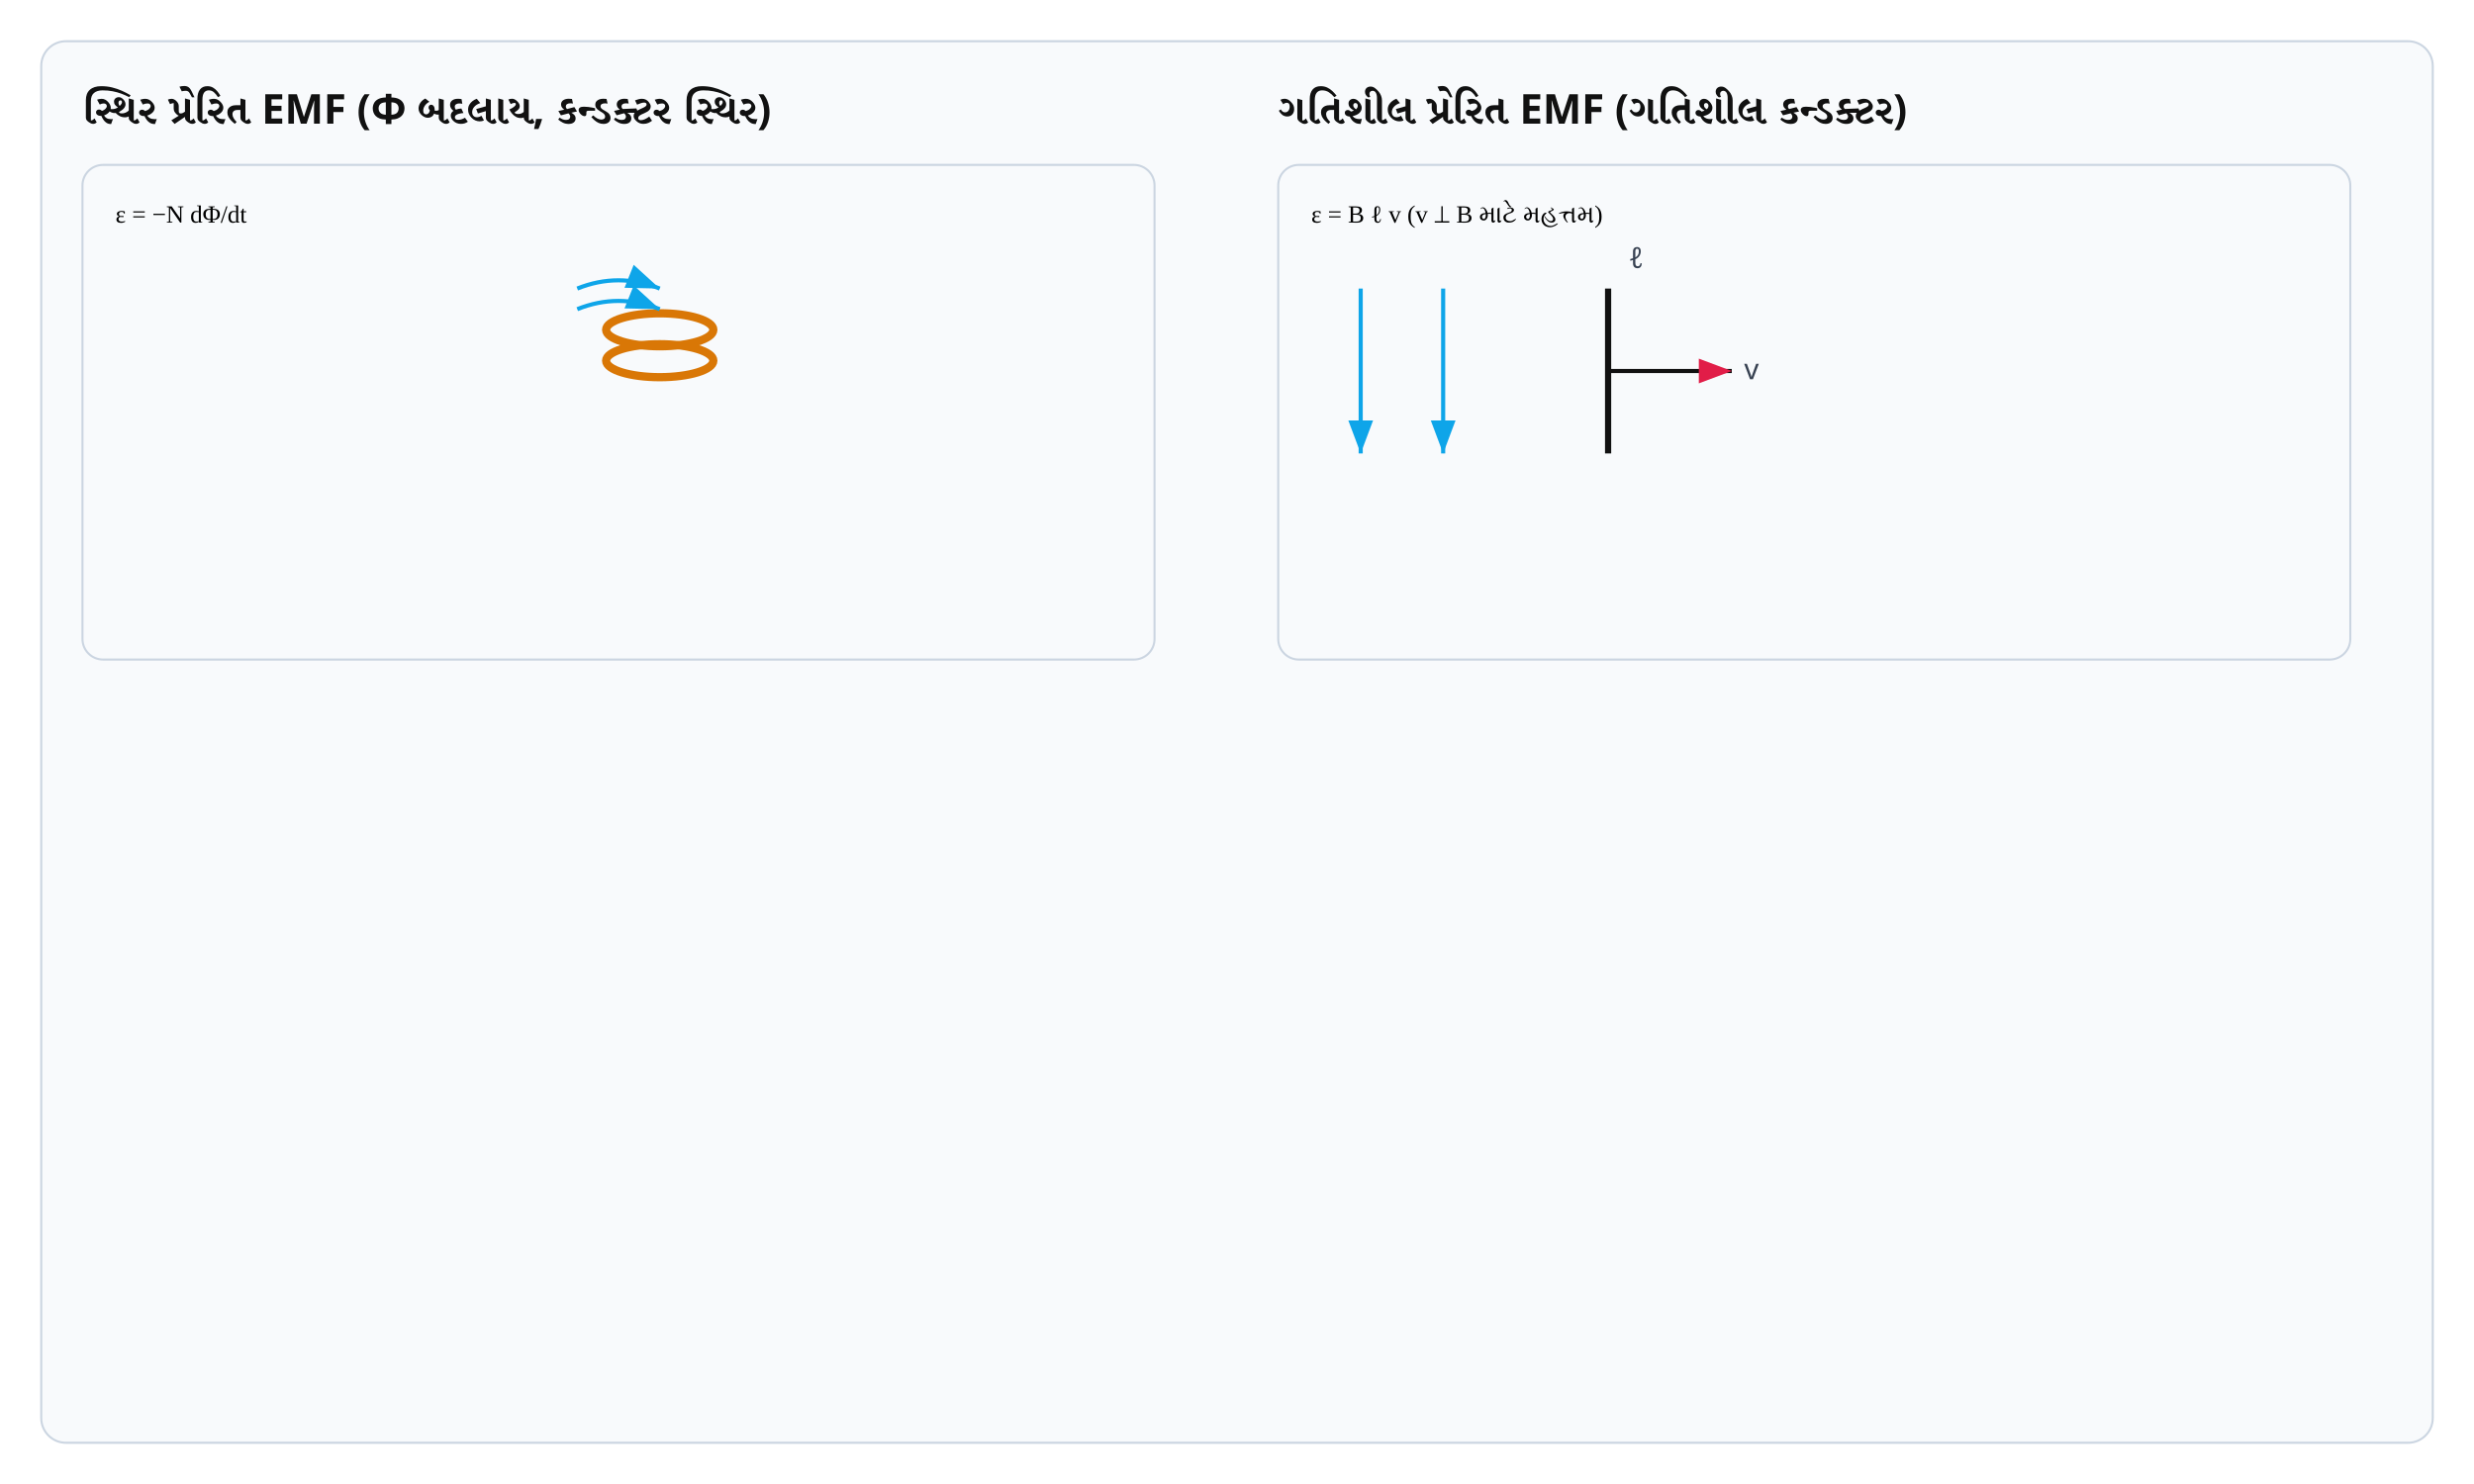
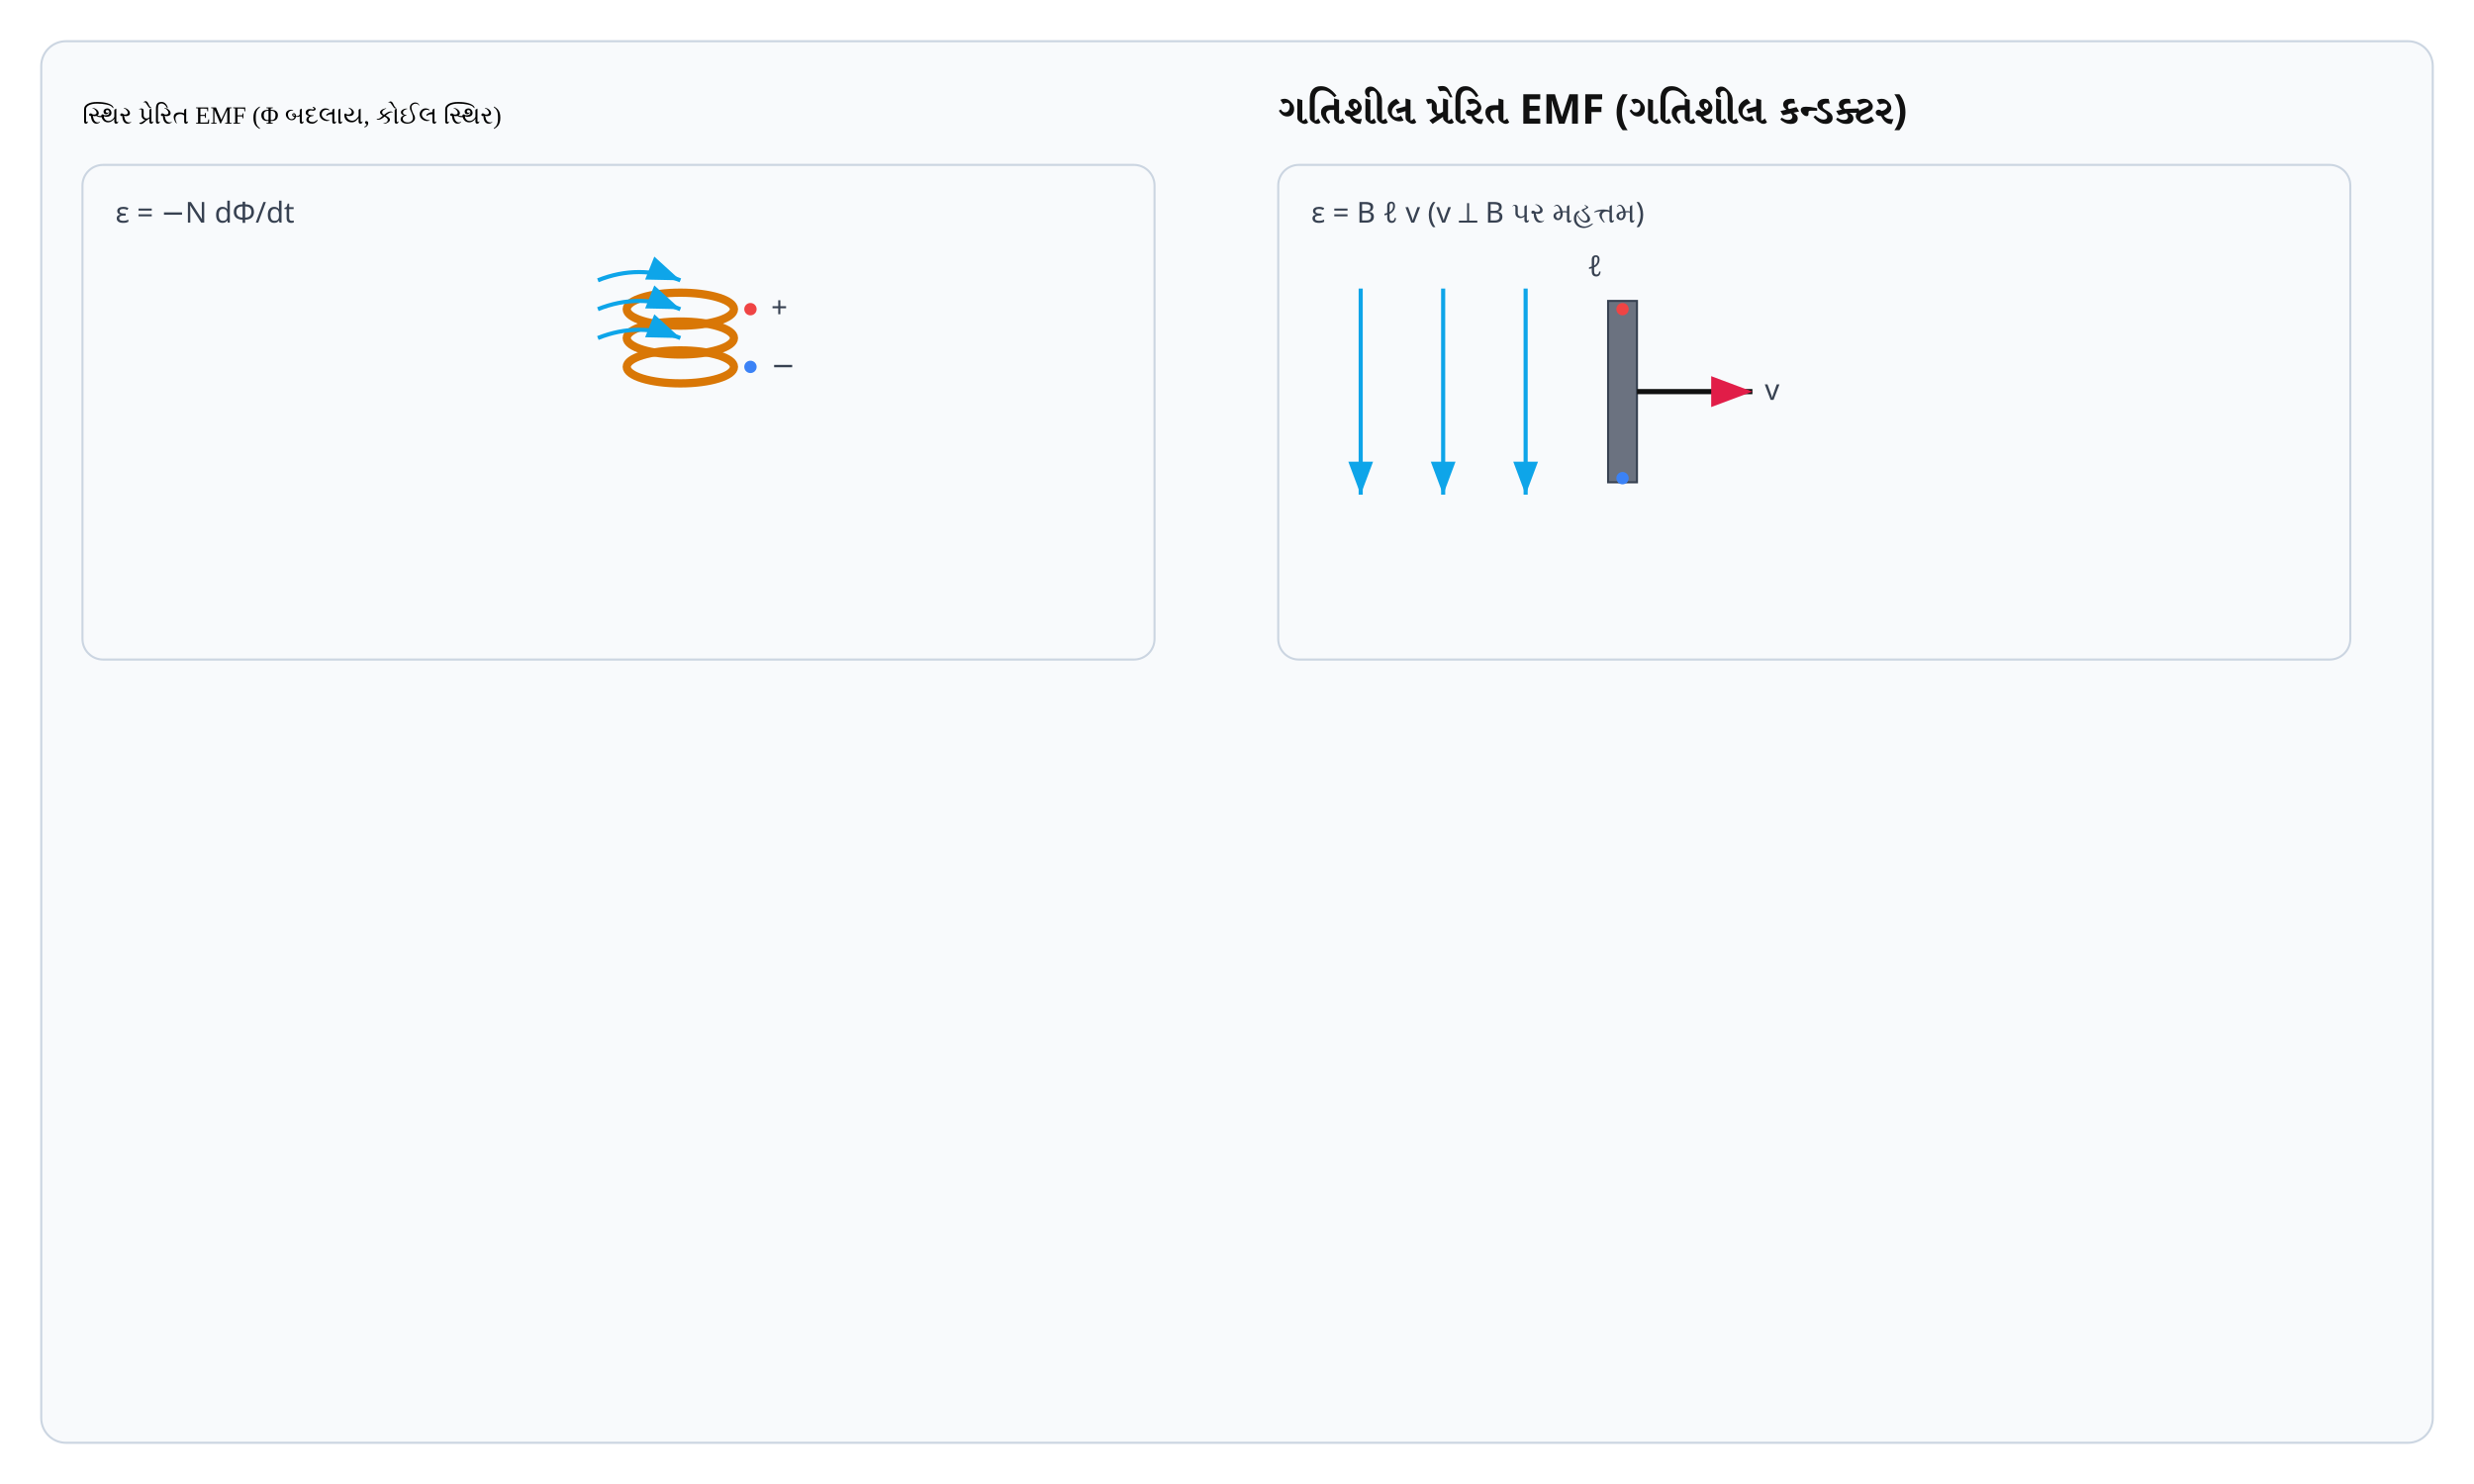
<svg xmlns="http://www.w3.org/2000/svg" width="1200" height="720" viewBox="0 0 1200 720" role="img" aria-label="સ્થિર v/s ગતિશીલ પ્રેરિત EMF (આલેખ)">
  <defs>
    <marker id="arrBgu" markerWidth="8" markerHeight="6" refX="8" refY="3" orient="auto">
      <polygon points="0,0 8,3 0,6" fill="#0ea5e9" />
    </marker>
    <marker id="arrKgu" markerWidth="8" markerHeight="6" refX="8" refY="3" orient="auto">
      <polygon points="0,0 8,3 0,6" fill="#e11d48" />
    </marker>
    <style>.h{font:20px sans-serif;font-weight:700;fill:#111}.s{font:14px sans-serif;fill:#374151}.panel{fill:#f8fafc;stroke:#cbd5e1}</style>
  </defs>
  <rect x="20" y="20" width="1160" height="680" rx="12" class="panel" />
-   <text x="40" y="60" class="h">સ્થિર પ્રેરિત EMF (Φ બદલાય, કન્ડક્ટર સ્થિર)</text>
+   <text x="40" y="60" class="હ">સ્થિર પ્રેરિત EMF (Φ બદલાય, કોઈલ સ્થિર)</text>
  <g transform="translate(40,80)">
    <rect x="0" y="0" width="520" height="240" rx="10" class="panel" />
-     <text x="16" y="28" class="સ">ε = −N dΦ/dt</text>
-     <g transform="translate(280,70)">
-       <ellipse cx="0" cy="10" rx="26" ry="8" fill="none" stroke="#d97706" stroke-width="4" />
-       <ellipse cx="0" cy="25" rx="26" ry="8" fill="none" stroke="#d97706" stroke-width="4" />
+     <text x="16" y="28" class="s">ε = −N dΦ/dt</text>
+     <g transform="translate(290,62)">
+       <ellipse cx="0" cy="8" rx="26" ry="8" fill="none" stroke="#d97706" stroke-width="4" />
+       <ellipse cx="0" cy="22" rx="26" ry="8" fill="none" stroke="#d97706" stroke-width="4" />
+       <ellipse cx="0" cy="36" rx="26" ry="8" fill="none" stroke="#d97706" stroke-width="4" />
+       <circle cx="34" cy="8" r="3" fill="#ef4444" />
+       <circle cx="34" cy="36" r="3" fill="#3b82f6" />
+       <text x="44" y="12" class="s" fill="#ef4444">+</text>
+       <text x="44" y="40" class="s" fill="#3b82f6">−</text>
    </g>
    <g stroke="#0ea5e9" stroke-width="2" fill="none">
-       <path d="M240 60 Q260 52 280 60" marker-end="url(#arrBgu)" />
-       <path d="M240 70 Q260 62 280 70" marker-end="url(#arrBgu)" />
+       <path d="M250 56 Q270 48 290 56" marker-end="url(#arrBgu)" />
+       <path d="M250 70 Q270 62 290 70" marker-end="url(#arrBgu)" />
+       <path d="M250 84 Q270 76 290 84" marker-end="url(#arrBgu)" />
    </g>
  </g>
  <text x="620" y="60" class="h">ગતિશીલ પ્રેરિત EMF (ગતિશીલ કન્ડક્ટર)</text>
  <g transform="translate(620,80)">
    <rect x="0" y="0" width="520" height="240" rx="10" class="panel" />
-     <text x="16" y="28" class="સ">ε = B ℓ v (v ⟂ B માટે મહત્તમ)</text>
+     <text x="16" y="28" class="s">ε = B ℓ v (v ⟂ B પર મહત્તમ)</text>
    <g stroke="#0ea5e9" stroke-width="2" fill="none">
-       <line x1="40" y1="60" x2="40" y2="140" marker-end="url(#arrBgu)" />
-       <line x1="80" y1="60" x2="80" y2="140" marker-end="url(#arrBgu)" />
+       <line x1="40" y1="60" x2="40" y2="160" marker-end="url(#arrBgu)" />
+       <line x1="80" y1="60" x2="80" y2="160" marker-end="url(#arrBgu)" />
+       <line x1="120" y1="60" x2="120" y2="160" marker-end="url(#arrBgu)" />
    </g>
-     <line x1="160" y1="60" x2="160" y2="140" stroke="#111" stroke-width="3" />
-     <line x1="160" y1="100" x2="220" y2="100" stroke="#111" stroke-width="2" marker-end="url(#arrKgu)" />
-     <text x="226" y="104" class="s">v</text>
-     <text x="170" y="50" class="s">ℓ</text>
+     <rect x="160" y="66" width="14" height="88" fill="#6b7280" stroke="#374151" />
+     <line x1="174" y1="110" x2="230" y2="110" stroke="#111" stroke-width="2.5" marker-end="url(#arrKgu)" />
+     <circle cx="167" cy="70" r="3" fill="#ef4444" />
+     <circle cx="167" cy="152" r="3" fill="#3b82f6" />
+     <text x="236" y="114" class="s">v</text>
+     <text x="150" y="54" class="s">ℓ</text>
  </g>
</svg>
